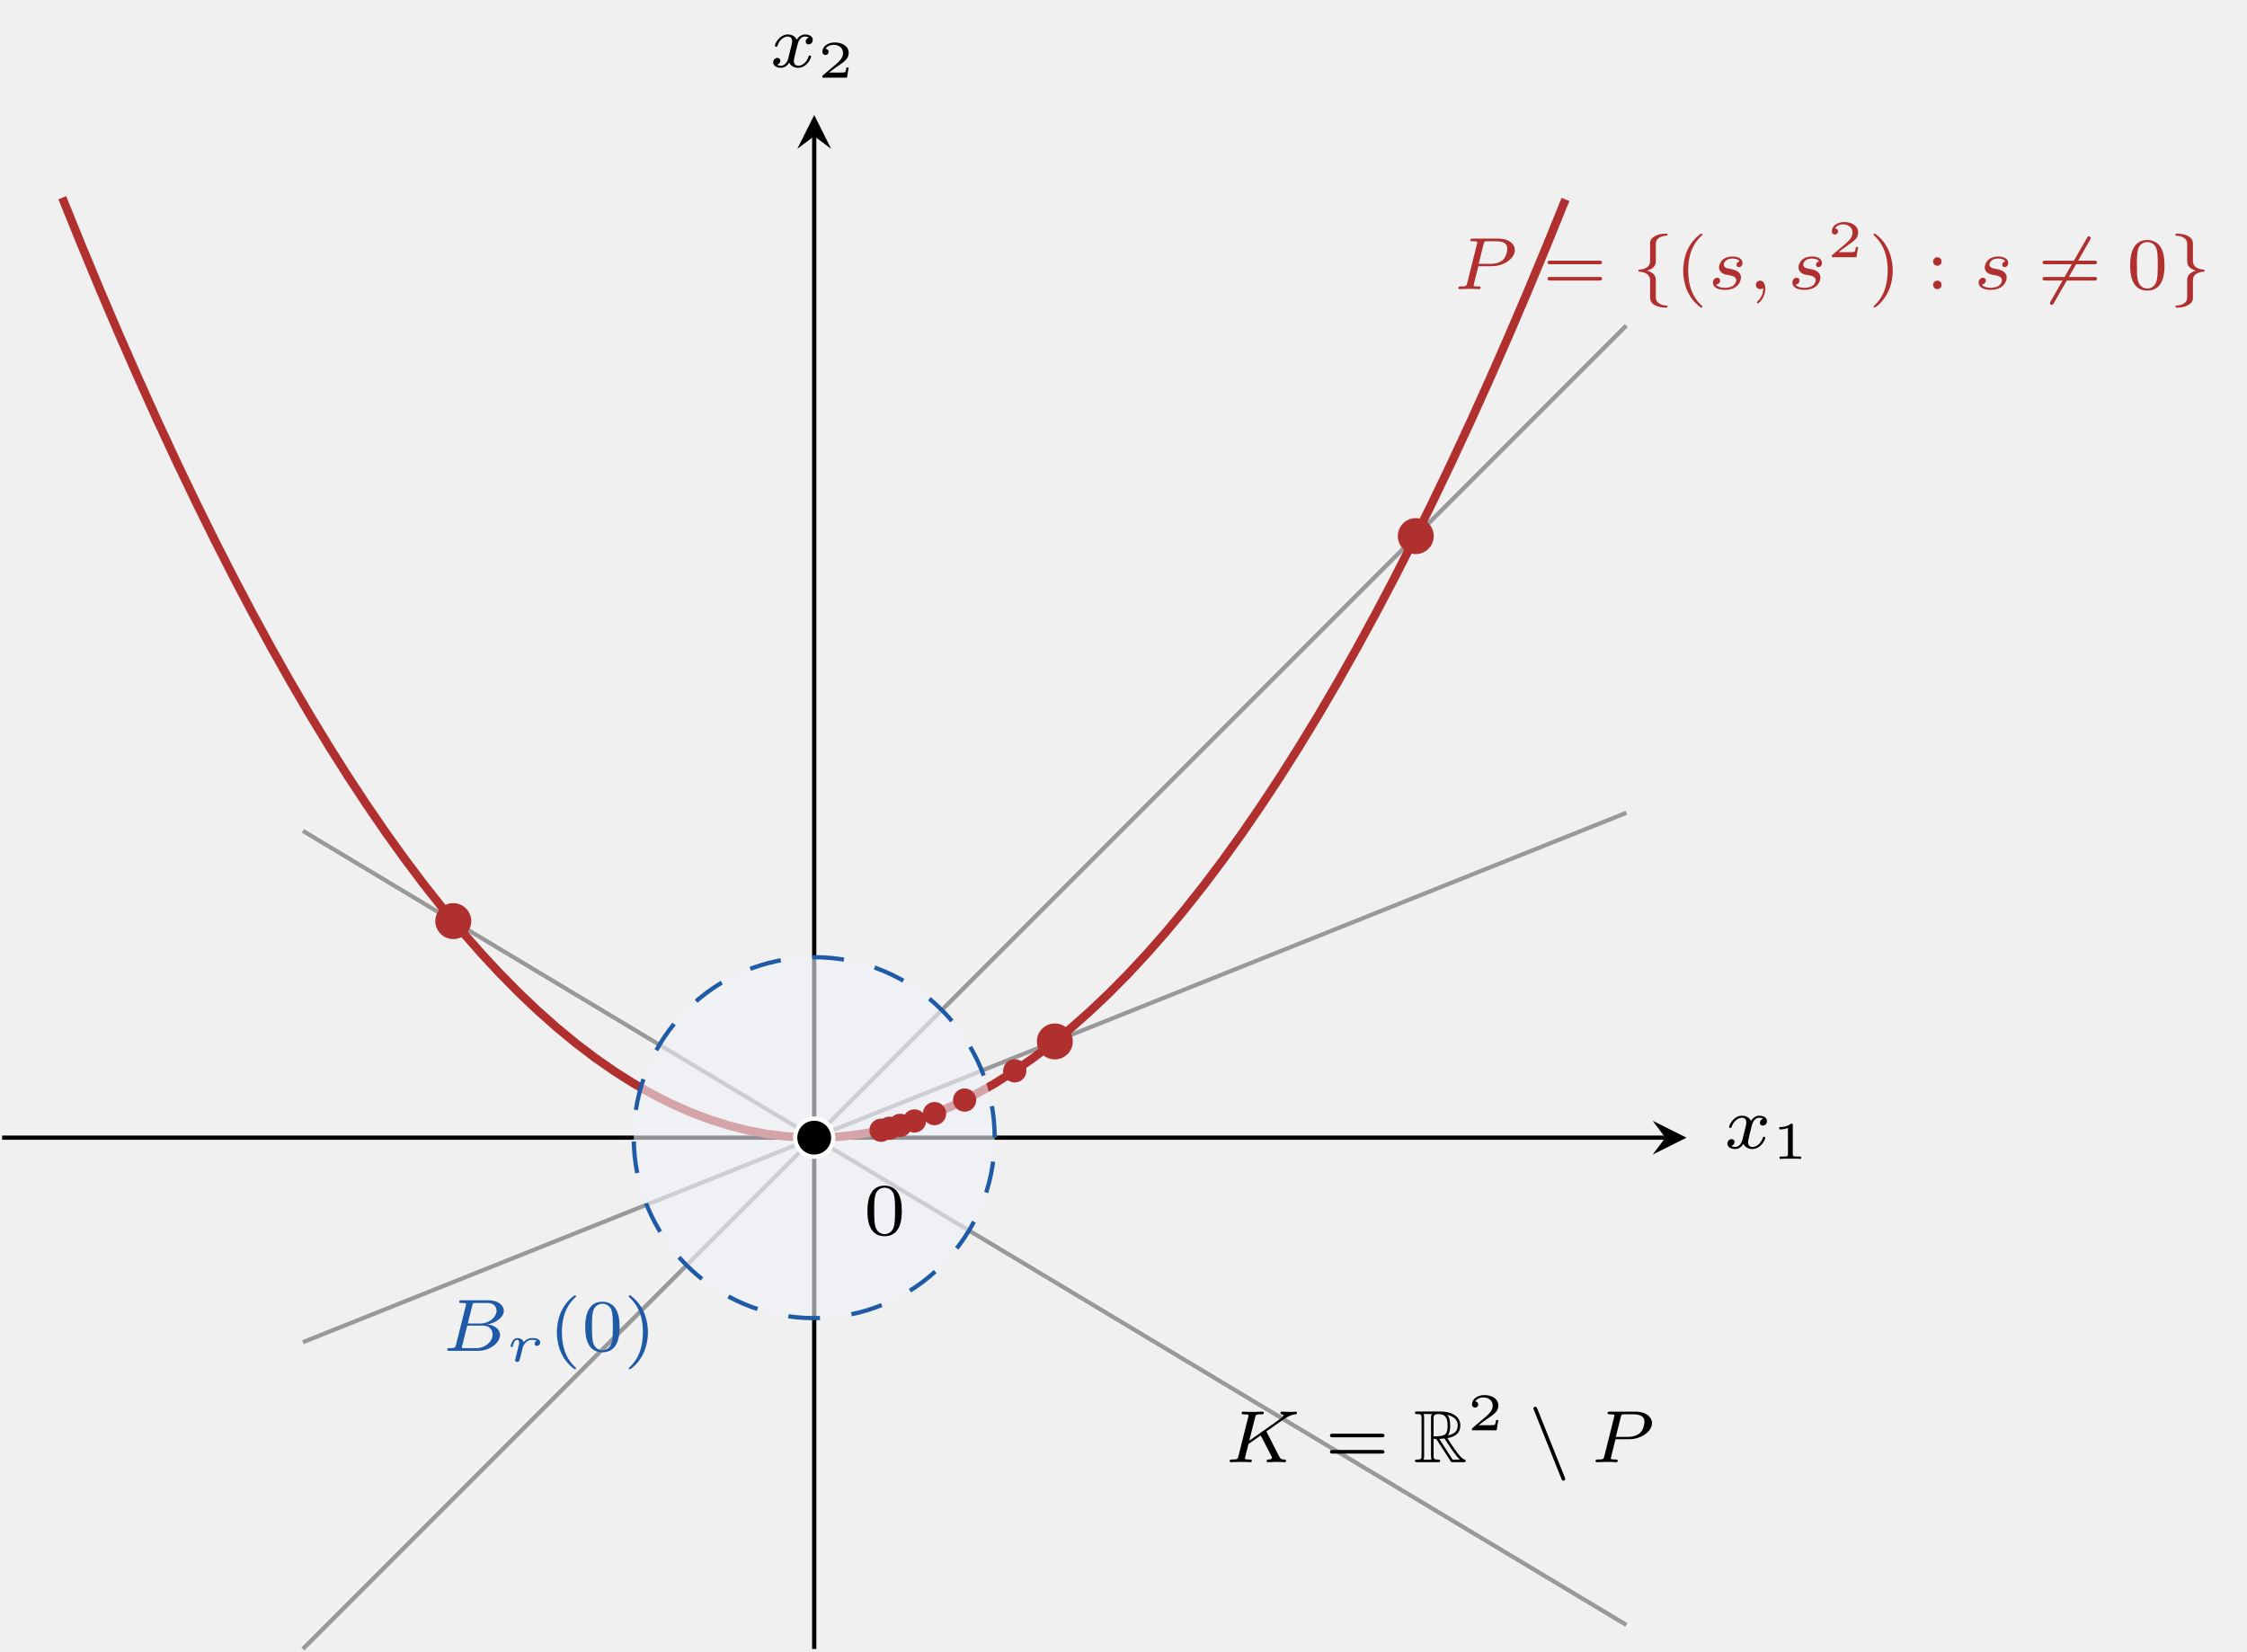
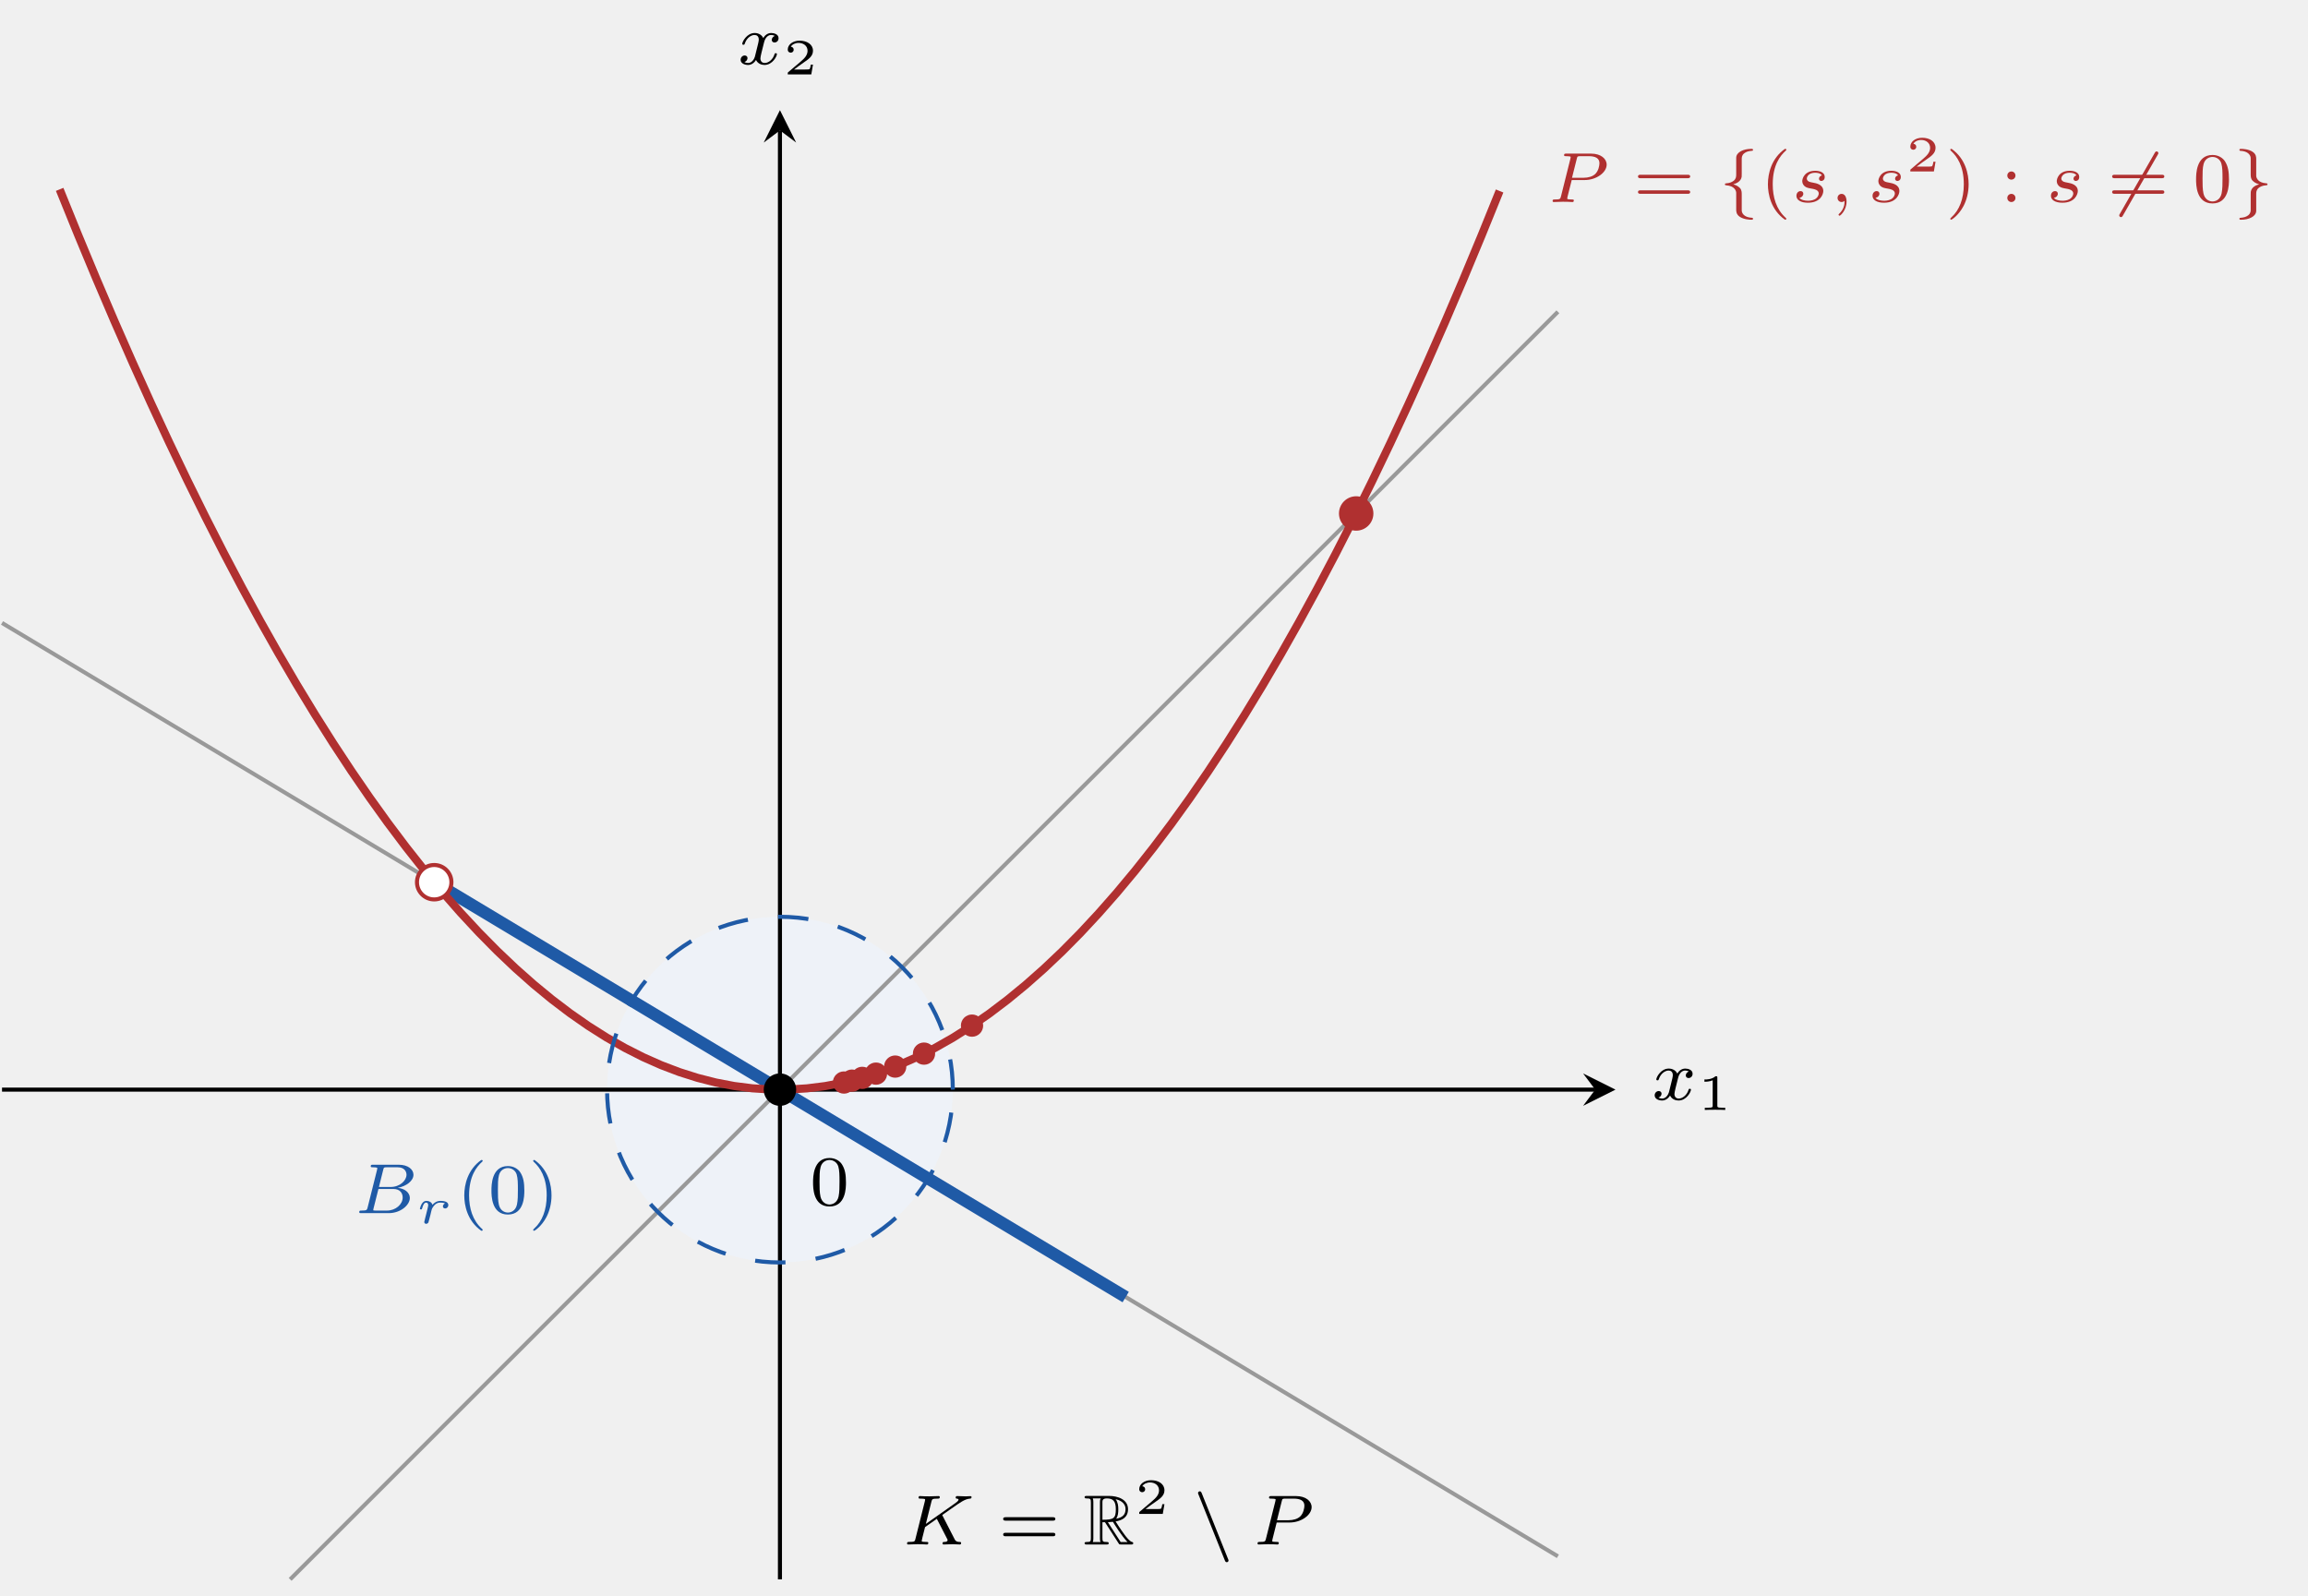
- <svg xmlns="http://www.w3.org/2000/svg" version="1.1" width="211.764pt" height="155.605pt" viewBox="-69.011 -69.011 211.764 155.605">
+ <svg xmlns="http://www.w3.org/2000/svg" version="1.1" width="227.071pt" height="157.037pt" viewBox="-69.011 -69.011 227.071 157.037">
  <defs />
  <g id="page1">
    <g stroke-miterlimit="10" transform="translate(7.723782,38.2057)scale(0.996264,-0.996264)">
      <g fill="#000" stroke="#000">
        <g stroke-width="0.4">
+           <g fill="#eef2f8" stroke="#eef2f8">
+             <path d="M17.072 0C17.072 9.429 9.429 17.072 0 17.072S-17.072 9.429-17.072 0S-9.429-17.072 0-17.072S17.072-9.429 17.072 0ZM0 0" stroke="none" />
+           </g>
          <g stroke-width="0.4">
            <path d="M-76.823 0H80.513" fill="none" />
            <g transform="translate(80.51279,0.0)">
              <path d="M2 0L-1.2 1.6L0 0L-1.2-1.6" stroke="none" />
            </g>
            <g transform="translate(86.04573,-1.00694)">
              <g stroke="none" transform="scale(-1.00375,1.00375)translate(7.723782,38.2057)scale(-1,-1)">
                <g fill="#000">
                  <g stroke="none">
                    <path d="M9.46 37.466C9.391 37.704 9.16 38.08 8.805 38.08C8.784 38.08 8.575 38.08 8.428 37.983C8.714 37.892 8.735 37.641 8.735 37.599C8.735 37.446 8.616 37.341 8.456 37.341C8.261 37.341 8.059 37.508 8.059 37.766C8.059 38.115 8.449 38.275 8.791 38.275C9.112 38.275 9.398 38.073 9.572 37.78C9.739 38.15 10.123 38.275 10.402 38.275C11.204 38.275 11.629 37.404 11.629 37.208C11.629 37.118 11.538 37.118 11.518 37.118C11.42 37.118 11.413 37.153 11.385 37.236C11.239 37.718 10.82 38.08 10.43 38.08C10.151 38.08 10.004 37.892 10.004 37.627C10.004 37.446 10.172 36.811 10.367 36.037C10.506 35.5 10.82 35.325 11.05 35.325C11.064 35.325 11.28 35.325 11.427 35.423C11.204 35.486 11.12 35.681 11.12 35.807C11.12 35.96 11.239 36.065 11.399 36.065S11.79 35.932 11.79 35.639C11.79 35.249 11.343 35.13 11.064 35.13C10.716 35.13 10.437 35.36 10.283 35.625C10.158 35.339 9.837 35.13 9.446 35.13C8.665 35.13 8.219 35.988 8.219 36.197C8.219 36.288 8.317 36.288 8.337 36.288C8.428 36.288 8.435 36.26 8.47 36.169C8.644 35.625 9.084 35.325 9.425 35.325C9.656 35.325 9.844 35.451 9.844 35.786C9.844 35.925 9.76 36.274 9.697 36.511L9.46 37.466Z" />
                    <path d="M14.224 36.034C14.224 35.884 14.209 35.884 14.045 35.884C13.691 36.203 13.138 36.203 13.039 36.203H12.954V36.422H13.039C13.153 36.422 13.477 36.407 13.766 36.283V38.774C13.766 38.928 13.766 38.983 13.238 38.983H12.989V39.202C13.263 39.182 13.706 39.182 13.995 39.182S14.727 39.182 15.001 39.202V38.983H14.752C14.224 38.983 14.224 38.928 14.224 38.774V36.034Z" />
                  </g>
                </g>
              </g>
            </g>
          </g>
          <g stroke-width="0.4">
            <path d="M0-48.37V94.739" fill="none" />
            <g transform="matrix(0.0,1.0,-1.0,0.0,0.0,94.73917)">
              <path d="M2 0L-1.2 1.6L0 0L-1.2-1.6" stroke="none" />
            </g>
            <g transform="translate(-4.21878,101.2721)">
              <g stroke="none" transform="scale(-1.00375,1.00375)translate(7.723782,38.2057)scale(-1,-1)">
                <g fill="#000">
                  <g stroke="none">
                    <path d="M9.46 37.466C9.391 37.704 9.16 38.08 8.805 38.08C8.784 38.08 8.575 38.08 8.428 37.983C8.714 37.892 8.735 37.641 8.735 37.599C8.735 37.446 8.616 37.341 8.456 37.341C8.261 37.341 8.059 37.508 8.059 37.766C8.059 38.115 8.449 38.275 8.791 38.275C9.112 38.275 9.398 38.073 9.572 37.78C9.739 38.15 10.123 38.275 10.402 38.275C11.204 38.275 11.629 37.404 11.629 37.208C11.629 37.118 11.538 37.118 11.518 37.118C11.42 37.118 11.413 37.153 11.385 37.236C11.239 37.718 10.82 38.08 10.43 38.08C10.151 38.08 10.004 37.892 10.004 37.627C10.004 37.446 10.172 36.811 10.367 36.037C10.506 35.5 10.82 35.325 11.05 35.325C11.064 35.325 11.28 35.325 11.427 35.423C11.204 35.486 11.12 35.681 11.12 35.807C11.12 35.96 11.239 36.065 11.399 36.065S11.79 35.932 11.79 35.639C11.79 35.249 11.343 35.13 11.064 35.13C10.716 35.13 10.437 35.36 10.283 35.625C10.158 35.339 9.837 35.13 9.446 35.13C8.665 35.13 8.219 35.988 8.219 36.197C8.219 36.288 8.317 36.288 8.337 36.288C8.428 36.288 8.435 36.26 8.47 36.169C8.644 35.625 9.084 35.325 9.425 35.325C9.656 35.325 9.844 35.451 9.844 35.786C9.844 35.925 9.76 36.274 9.697 36.511L9.46 37.466Z" />
                    <path d="M15.176 38.241H14.966C14.951 38.335 14.902 38.644 14.822 38.694C14.782 38.724 14.364 38.724 14.289 38.724H13.313C13.641 38.48 14.01 38.201 14.309 38.001C14.757 37.693 15.176 37.404 15.176 36.876C15.176 36.238 14.573 35.884 13.861 35.884C13.188 35.884 12.695 36.273 12.695 36.761C12.695 37.02 12.914 37.065 12.984 37.065C13.118 37.065 13.278 36.975 13.278 36.771C13.278 36.592 13.148 36.492 12.994 36.477C13.133 36.253 13.422 36.104 13.756 36.104C14.239 36.104 14.643 36.392 14.643 36.881C14.643 37.299 14.354 37.618 13.97 37.942L12.755 38.973C12.705 39.018 12.7 39.018 12.695 39.053V39.202H15.011L15.176 38.241Z" />
                  </g>
                </g>
              </g>
            </g>
          </g>
          <g fill="#999" stroke="#999">
            <g stroke-width="0.4">
-               <path d="M-48.37-19.348L76.823 30.729" fill="none" />
-             </g>
-           </g>
-           <g fill="#999" stroke="#999">
-             <g stroke-width="0.4">
              <path d="M-48.37-48.37L76.823 76.823" fill="none" />
            </g>
          </g>
          <g fill="#999" stroke="#999">
            <g stroke-width="0.4">
-               <path d="M-48.37 29.021L76.823-46.093" fill="none" />
+               <path d="M-76.823 46.093L76.823-46.093" fill="none" />
+             </g>
+           </g>
+           <g fill="#1f5aa6" stroke="#1f5aa6">
+             <g stroke-width="1.2">
+               <path d="M-34.144 20.486L34.144-20.486" fill="none" />
            </g>
          </g>
          <g fill="#b03030" stroke="#b03030">
            <g stroke-width="0.8">
              <path d="M-71.132 88.915L-69.332 84.472L-67.532 80.142L-65.732 75.927L-63.932 71.826L-62.132 67.838L-60.332 63.964L-58.532 60.204L-56.732 56.558L-54.932 53.026L-53.132 49.608L-51.332 46.303L-49.532 43.113L-47.732 40.037L-45.932 37.074L-44.132 34.225L-42.332 31.49L-40.532 28.869L-38.732 26.362L-36.932 23.969L-35.132 21.689L-33.332 19.523L-31.532 17.471L-29.732 15.534L-27.932 13.71L-26.132 12L-24.332 10.403L-22.532 8.921L-20.732 7.553L-18.932 6.298L-17.132 5.157L-15.332 4.131L-13.532 3.217L-11.732 2.418L-9.932 1.733L-8.132 1.162L-6.332 .704L-4.532 .36L-2.732 .131L-.932 .015L.868 .013L2.668 .125L4.468 .351L6.268 .69L8.068 1.144L9.868 1.711L11.668 2.392L13.468 3.188L15.268 4.096L17.068 5.119L18.868 6.256L20.668 7.506L22.468 8.871L24.268 10.349L26.068 11.942L27.868 13.647L29.668 15.467L31.468 17.402L33.268 19.449L35.068 21.61L36.868 23.886L38.668 26.276L40.468 28.778L42.268 31.395L44.068 34.127L45.868 36.972L47.668 39.93L49.468 43.003L51.268 46.19L53.068 49.489L54.868 52.903L56.668 56.432L58.468 60.074L60.268 63.829L62.068 67.699L63.868 71.683L65.668 75.781L67.468 79.992L69.268 84.317L71.068 88.756" fill="none" />
            </g>
          </g>
          <g fill="#1f5aa6" stroke="#1f5aa6">
            <g stroke-dasharray="3.0,3.0" stroke-dashoffset="0.0">
              <g stroke-width="0.4">
-                 <g fill="#eef2f8">
-                   <g fill-opacity="0.6">
-                     <path d="M17.072 0C17.072 9.429 9.429 17.072 0 17.072S-17.072 9.429-17.072 0S-9.429-17.072 0-17.072S17.072-9.429 17.072 0ZM0 0" />
-                   </g>
-                 </g>
+                 <path d="M17.072 0C17.072 9.429 9.429 17.072 0 17.072S-17.072 9.429-17.072 0S-9.429-17.072 0-17.072S17.072-9.429 17.072 0ZM0 0" fill="none" />
              </g>
            </g>
          </g>
          <g fill="#1f5aa6" stroke="#1f5aa6">
            <g fill="#1f5aa6" stroke="#1f5aa6">
</g>
-             <g transform="translate(-35.2224,-20.1639)">
+             <g transform="translate(-42.05162,-12.19716)">
              <g stroke="none" transform="scale(-1.00375,1.00375)translate(7.723782,38.2057)scale(-1,-1)">
                <g fill="#1f5aa6">
                  <g stroke="none">
                    <g fill="#1f5aa6">
                      <path d="M9.049 37.662C8.986 37.899 8.972 37.955 8.435 37.955C8.317 37.955 8.226 37.955 8.226 38.101C8.226 38.206 8.31 38.206 8.435 38.206H11.134C12.306 38.206 13.205 37.404 13.205 36.713C13.205 36.218 12.752 35.793 12.013 35.716C12.857 35.563 13.561 35.033 13.561 34.433C13.561 33.903 13.024 33.443 12.117 33.443H9.579C9.446 33.443 9.356 33.443 9.356 33.596C9.356 33.694 9.439 33.694 9.579 33.694C9.586 33.694 9.718 33.694 9.844 33.708C9.99 33.722 10.004 33.735 10.004 33.805C10.004 33.819 10.004 33.854 9.976 33.959L9.049 37.662ZM10.165 35.632L10.59 33.931C10.646 33.715 10.653 33.694 10.946 33.694H12.006C12.717 33.694 12.877 34.161 12.877 34.426C12.877 34.991 12.243 35.632 11.308 35.632H10.165ZM9.83 37.955C9.614 37.955 9.607 37.948 9.607 37.885C9.607 37.878 9.607 37.843 9.635 37.738L10.116 35.828H11.594C12.25 35.828 12.501 36.26 12.501 36.664C12.501 37.355 11.797 37.955 10.953 37.955H9.83Z" />
                      <path d="M15.228 38.385C15.243 38.31 15.293 38.121 15.308 38.046C15.328 37.972 15.347 37.892 15.367 37.827C15.387 37.742 15.547 37.483 15.711 37.344C15.885 37.204 16.04 37.17 16.214 37.17C16.274 37.17 16.513 37.17 16.672 37.254C16.458 37.329 16.458 37.538 16.458 37.543C16.458 37.628 16.518 37.747 16.682 37.747C16.822 37.747 16.991 37.628 16.991 37.409C16.991 37.04 16.468 37 16.224 37C16.105 37 15.766 37 15.427 37.389C15.367 37.125 15.078 37 14.834 37C14.665 37 14.521 37.08 14.391 37.274C14.261 37.483 14.197 37.742 14.197 37.767C14.197 37.842 14.271 37.842 14.301 37.842C14.386 37.842 14.391 37.827 14.426 37.703C14.506 37.399 14.625 37.17 14.809 37.17C14.979 37.17 15.014 37.329 15.014 37.434C15.014 37.503 14.964 37.693 14.934 37.822C14.899 37.957 14.849 38.161 14.824 38.27L14.71 38.714C14.68 38.838 14.625 39.058 14.625 39.082C14.625 39.192 14.715 39.257 14.809 39.257C14.889 39.257 14.979 39.212 15.029 39.127C15.049 39.087 15.088 38.928 15.113 38.828L15.228 38.385Z" />
                      <path d="M20.234 32.975C18.909 33.91 18.561 35.388 18.561 36.455C18.561 37.439 18.853 38.966 20.234 39.942C20.29 39.942 20.374 39.942 20.374 39.858C20.374 39.817 20.353 39.803 20.304 39.754C19.376 38.917 19.035 37.731 19.035 36.462C19.035 34.579 19.753 33.659 20.325 33.143C20.353 33.115 20.374 33.094 20.374 33.059C20.374 32.975 20.29 32.975 20.234 32.975Z" />
                      <path d="M24.47 35.981C24.47 35.214 24.38 34.663 24.059 34.175C23.843 33.854 23.41 33.575 22.852 33.575C21.235 33.575 21.235 35.479 21.235 35.981S21.235 38.345 22.852 38.345S24.47 36.483 24.47 35.981ZM22.852 38.15C22.532 38.15 22.106 37.962 21.967 37.39C21.869 36.978 21.869 36.406 21.869 35.89C21.869 35.381 21.869 34.851 21.974 34.468C22.12 33.917 22.567 33.77 22.852 33.77C23.229 33.77 23.592 34 23.717 34.405C23.829 34.782 23.836 35.284 23.836 35.89C23.836 36.406 23.836 36.923 23.745 37.362C23.606 37.996 23.131 38.15 22.852 38.15Z" />
                      <path d="M25.471 32.975C25.422 32.975 25.338 32.975 25.338 33.059C25.338 33.094 25.359 33.115 25.401 33.164C26.001 33.715 26.67 34.656 26.67 36.455C26.67 37.913 26.217 39.015 25.464 39.698C25.345 39.817 25.338 39.824 25.338 39.858S25.359 39.942 25.429 39.942C25.513 39.942 26.175 39.482 26.635 38.61C26.942 38.031 27.144 37.278 27.144 36.462C27.144 35.479 26.852 33.952 25.471 32.975Z" />
                    </g>
                  </g>
                </g>
              </g>
            </g>
          </g>
          <g fill="#b03030" stroke="#b03030">
-             <path d="M24.462 9.104C24.462 10.043 23.701 10.804 22.762 10.804S21.062 10.043 21.062 9.104C21.062 8.165 21.823 7.404 22.762 7.404S24.462 8.165 24.462 9.104ZM22.762 9.104" stroke="none" />
-           </g>
-           <g fill="#b03030" stroke="#b03030">
            <path d="M58.605 56.905C58.605 57.844 57.844 58.605 56.905 58.605S55.205 57.844 55.205 56.905S55.967 55.205 56.905 55.205S58.605 55.967 58.605 56.905ZM56.905 56.905" stroke="none" />
          </g>
          <g fill="#b03030" stroke="#b03030">
-             <path d="M-32.444 20.486C-32.444 21.425-33.205 22.186-34.144 22.186C-35.083 22.186-35.844 21.425-35.844 20.486C-35.844 19.547-35.083 18.786-34.144 18.786C-33.205 18.786-32.444 19.547-32.444 20.486ZM-34.144 20.486" stroke="none" />
+             <g fill="#fff">
+               <path d="M-32.444 20.486C-32.444 21.425-33.205 22.186-34.144 22.186C-35.083 22.186-35.844 21.425-35.844 20.486C-35.844 19.547-35.083 18.786-34.144 18.786C-33.205 18.786-32.444 19.547-32.444 20.486ZM-34.144 20.486" />
+             </g>
          </g>
          <g fill="#b03030" stroke="#b03030">
            <path d="M20.068 6.322C20.068 6.93 19.576 7.422 18.968 7.422S17.868 6.93 17.868 6.322C17.868 5.715 18.361 5.222 18.968 5.222S20.068 5.715 20.068 6.322ZM18.968 6.322" stroke="none" />
          </g>
          <g fill="#b03030" stroke="#b03030">
            <path d="M15.326 3.557C15.326 4.164 14.834 4.657 14.226 4.657S13.126 4.164 13.126 3.557C13.126 2.949 13.619 2.457 14.226 2.457S15.326 2.949 15.326 3.557ZM14.226 3.557" stroke="none" />
          </g>
          <g fill="#b03030" stroke="#b03030">
            <path d="M12.481 2.276C12.481 2.883 11.988 3.376 11.381 3.376C10.773 3.376 10.281 2.883 10.281 2.276C10.281 1.668 10.773 1.176 11.381 1.176C11.988 1.176 12.481 1.668 12.481 2.276ZM11.381 2.276" stroke="none" />
          </g>
          <g fill="#b03030" stroke="#b03030">
            <path d="M10.584 1.58C10.584 2.188 10.091 2.68 9.484 2.68C8.876 2.68 8.384 2.188 8.384 1.58S8.876 .48 9.484 .48C10.091 .48 10.584 .973 10.584 1.58ZM9.484 1.58" stroke="none" />
          </g>
          <g fill="#b03030" stroke="#b03030">
            <path d="M9.229 1.161C9.229 1.768 8.737 2.261 8.129 2.261S7.029 1.768 7.029 1.161C7.029 .553 7.522 .061 8.129 .061S9.229 .553 9.229 1.161ZM8.129 1.161" stroke="none" />
          </g>
          <g fill="#b03030" stroke="#b03030">
            <path d="M8.213 .889C8.213 1.497 7.721 1.989 7.113 1.989S6.013 1.497 6.013 .889S6.506-.211 7.113-.211S8.213 .282 8.213 .889ZM7.113 .889" stroke="none" />
          </g>
          <g fill="#b03030" stroke="#b03030">
            <path d="M7.422 .702C7.422 1.31 6.93 1.802 6.322 1.802C5.715 1.802 5.222 1.31 5.222 .702C5.222 .095 5.715-.398 6.322-.398C6.93-.398 7.422 .095 7.422 .702ZM6.322 .702" stroke="none" />
          </g>
-           <g fill="#fff" stroke="#fff">
-             <path d="M2 0C2 1.105 1.105 2 0 2S-2 1.105-2 0S-1.105-2 0-2S2-1.105 2 0ZM0 0" stroke="none" />
-           </g>
          <g fill="#000" stroke="#000">
            <path d="M1.6 0C1.6 .884 .884 1.6 0 1.6S-1.6 .884-1.6 0S-.884-1.6 0-1.6S1.6-.884 1.6 0ZM0 0" stroke="none" />
          </g>
-           <g transform="translate(4.67131,-9.18242)">
+           <g transform="translate(2.90709,-11.402)">
            <g stroke="none" transform="scale(-1.00375,1.00375)translate(7.723782,38.2057)scale(-1,-1)">
              <g fill="#000">
                <g stroke="none">
                  <path d="M11.322 35.981C11.322 35.214 11.232 34.663 10.911 34.175C10.695 33.854 10.262 33.575 9.704 33.575C8.086 33.575 8.086 35.479 8.086 35.981S8.086 38.345 9.704 38.345S11.322 36.483 11.322 35.981ZM9.704 38.15C9.384 38.15 8.958 37.962 8.819 37.39C8.721 36.978 8.721 36.406 8.721 35.89C8.721 35.381 8.721 34.851 8.826 34.468C8.972 33.917 9.418 33.77 9.704 33.77C10.081 33.77 10.444 34 10.569 34.405C10.681 34.782 10.688 35.284 10.688 35.89C10.688 36.406 10.688 36.923 10.597 37.362C10.458 37.996 9.983 38.15 9.704 38.15Z" />
                </g>
              </g>
            </g>
          </g>
          <g fill="#b03030" stroke="#b03030">
            <g fill="#b03030" stroke="#b03030">
</g>
-             <g transform="translate(60.43846,80.26776)">
+             <g transform="translate(75.80318,87.66577)">
              <g stroke="none" transform="scale(-1.00375,1.00375)translate(7.723782,38.2057)scale(-1,-1)">
                <g fill="#b03030">
                  <g stroke="none">
                    <g fill="#b03030">
                      <path d="M10.102 36.044H11.364C12.543 36.044 13.54 35.291 13.54 34.53C13.54 33.945 12.968 33.443 12.013 33.443H9.572C9.432 33.443 9.349 33.443 9.349 33.596C9.349 33.694 9.425 33.694 9.579 33.694C9.69 33.694 9.718 33.694 9.844 33.708C9.983 33.722 9.997 33.735 9.997 33.805C9.997 33.819 9.997 33.854 9.969 33.959L9.049 37.634C8.979 37.906 8.972 37.955 8.428 37.955C8.303 37.955 8.219 37.955 8.219 38.108C8.219 38.115 8.219 38.206 8.331 38.206C8.533 38.206 9.035 38.178 9.237 38.178C9.356 38.178 9.6 38.178 9.718 38.185C9.858 38.192 10.032 38.206 10.165 38.206C10.206 38.206 10.311 38.206 10.311 38.052C10.311 37.955 10.227 37.955 10.088 37.955C10.081 37.955 9.948 37.955 9.823 37.941C9.663 37.927 9.663 37.906 9.663 37.836C9.663 37.829 9.663 37.787 9.69 37.683L10.102 36.044ZM10.604 33.931C10.66 33.715 10.667 33.694 10.96 33.694H11.776C12.424 33.694 12.829 33.889 12.829 34.384C12.829 34.6 12.745 35.151 12.396 35.465C12.145 35.688 11.748 35.821 11.246 35.821H10.13L10.604 33.931Z" />
                      <path d="M21.492 35.862C21.597 35.862 21.757 35.862 21.757 35.688C21.757 35.521 21.59 35.521 21.499 35.521H16.882C16.792 35.521 16.624 35.521 16.624 35.688C16.624 35.862 16.785 35.862 16.889 35.862H21.492ZM21.499 37.397C21.59 37.397 21.757 37.397 21.757 37.229C21.757 37.055 21.597 37.055 21.492 37.055H16.889C16.785 37.055 16.624 37.055 16.624 37.229C16.624 37.397 16.792 37.397 16.882 37.397H21.499Z" />
                      <path d="M26.828 33.98C26.828 33.84 26.828 33.631 27.044 33.436C27.254 33.254 27.519 33.191 27.791 33.171C27.888 33.164 27.937 33.164 27.937 33.073C27.937 32.975 27.867 32.975 27.763 32.975C27.017 32.975 26.291 33.289 26.284 33.854V35.493C26.284 35.674 26.284 35.897 26.054 36.1C25.887 36.232 25.664 36.344 25.315 36.365C25.231 36.372 25.175 36.372 25.175 36.462S25.238 36.553 25.294 36.56C26.124 36.616 26.277 37.097 26.284 37.292V38.931C26.284 39.119 26.284 39.433 26.654 39.67C27.044 39.921 27.588 39.949 27.763 39.949C27.867 39.949 27.937 39.949 27.937 39.852C27.937 39.761 27.874 39.754 27.819 39.754C27.163 39.719 26.898 39.405 26.842 39.147C26.828 39.077 26.828 39.029 26.828 38.931V37.466C26.828 37.264 26.828 37.013 26.647 36.825C26.549 36.734 26.389 36.567 25.998 36.462C26.277 36.386 26.745 36.197 26.821 35.723C26.828 35.681 26.828 35.667 26.828 35.444V33.98Z" />
                      <path d="M31.078 32.975C29.753 33.91 29.404 35.388 29.404 36.455C29.404 37.439 29.697 38.966 31.078 39.942C31.133 39.942 31.217 39.942 31.217 39.858C31.217 39.817 31.196 39.803 31.147 39.754C30.22 38.917 29.878 37.731 29.878 36.462C29.878 34.579 30.596 33.659 31.168 33.143C31.196 33.115 31.217 33.094 31.217 33.059C31.217 32.975 31.133 32.975 31.078 32.975Z" />
                      <path d="M34.721 35.584C34.54 35.625 34.428 35.772 34.428 35.911C34.428 36.072 34.567 36.134 34.658 36.134C34.728 36.134 34.993 36.093 34.993 35.737C34.993 35.284 34.491 35.13 34.065 35.13C32.977 35.13 32.782 35.932 32.782 36.148C32.782 36.406 32.929 36.574 33.026 36.658C33.208 36.797 33.333 36.825 33.814 36.909C33.961 36.936 34.407 37.02 34.407 37.369C34.407 37.487 34.33 37.752 34.037 37.927C33.765 38.08 33.424 38.08 33.34 38.08C33.061 38.08 32.664 38.017 32.503 37.787C32.733 37.759 32.887 37.585 32.887 37.39C32.887 37.215 32.761 37.132 32.615 37.132C32.413 37.132 32.21 37.292 32.21 37.599C32.21 38.017 32.657 38.275 33.333 38.275C34.616 38.275 34.853 37.397 34.853 37.125C34.853 36.483 34.149 36.358 33.891 36.309C33.828 36.295 33.654 36.267 33.612 36.253C33.354 36.204 33.229 36.058 33.229 35.904C33.229 35.744 33.354 35.556 33.507 35.458C33.696 35.339 33.94 35.325 34.058 35.325C34.205 35.325 34.567 35.346 34.721 35.584Z" />
                      <path d="M36.947 38.094C36.947 38.478 36.877 38.924 36.403 39.37C36.375 39.398 36.354 39.419 36.354 39.454C36.354 39.503 36.41 39.552 36.452 39.552C36.549 39.552 37.142 38.994 37.142 38.164C37.142 37.731 36.975 37.404 36.654 37.404C36.424 37.404 36.256 37.585 36.256 37.801C36.256 38.024 36.417 38.206 36.661 38.206C36.828 38.206 36.94 38.094 36.947 38.094Z" />
                      <path d="M42.208 35.584C42.027 35.625 41.915 35.772 41.915 35.911C41.915 36.072 42.054 36.134 42.145 36.134C42.215 36.134 42.48 36.093 42.48 35.737C42.48 35.284 41.978 35.13 41.552 35.13C40.464 35.13 40.269 35.932 40.269 36.148C40.269 36.406 40.416 36.574 40.513 36.658C40.695 36.797 40.82 36.825 41.301 36.909C41.448 36.936 41.894 37.02 41.894 37.369C41.894 37.487 41.817 37.752 41.524 37.927C41.252 38.08 40.911 38.08 40.827 38.08C40.548 38.08 40.151 38.017 39.99 37.787C40.22 37.759 40.374 37.585 40.374 37.39C40.374 37.215 40.248 37.132 40.102 37.132C39.9 37.132 39.697 37.292 39.697 37.599C39.697 38.017 40.144 38.275 40.82 38.275C42.103 38.275 42.34 37.397 42.34 37.125C42.34 36.483 41.636 36.358 41.378 36.309C41.315 36.295 41.141 36.267 41.099 36.253C40.841 36.204 40.716 36.058 40.716 35.904C40.716 35.744 40.841 35.556 40.994 35.458C41.183 35.339 41.427 35.325 41.545 35.325C41.692 35.325 42.054 35.346 42.208 35.584Z" />
                      <path d="M45.896 34.238H45.687C45.672 34.332 45.622 34.641 45.543 34.691C45.503 34.721 45.084 34.721 45.01 34.721H44.033C44.362 34.477 44.731 34.198 45.03 33.999C45.478 33.69 45.896 33.401 45.896 32.873C45.896 32.235 45.294 31.882 44.581 31.882C43.909 31.882 43.416 32.27 43.416 32.758C43.416 33.017 43.635 33.062 43.705 33.062C43.839 33.062 43.999 32.973 43.999 32.768C43.999 32.589 43.869 32.489 43.715 32.474C43.854 32.25 44.143 32.101 44.477 32.101C44.96 32.101 45.363 32.39 45.363 32.878C45.363 33.296 45.074 33.615 44.691 33.939L43.475 34.97C43.426 35.015 43.421 35.015 43.416 35.05V35.199H45.732L45.896 34.238Z" />
                      <path d="M47.478 32.975C47.429 32.975 47.346 32.975 47.346 33.059C47.346 33.094 47.367 33.115 47.409 33.164C48.008 33.715 48.678 34.656 48.678 36.455C48.678 37.913 48.225 39.015 47.471 39.698C47.353 39.817 47.346 39.824 47.346 39.858S47.367 39.942 47.436 39.942C47.52 39.942 48.183 39.482 48.643 38.61C48.95 38.031 49.152 37.278 49.152 36.462C49.152 35.479 48.859 33.952 47.478 32.975Z" />
                      <path d="M53.759 35.604C53.759 35.36 53.564 35.2 53.361 35.2C53.117 35.2 52.957 35.395 52.957 35.597C52.957 35.842 53.152 36.002 53.355 36.002C53.599 36.002 53.759 35.807 53.759 35.604ZM53.759 37.808C53.759 37.564 53.564 37.404 53.361 37.404C53.117 37.404 52.957 37.599 52.957 37.801C52.957 38.045 53.152 38.206 53.355 38.206C53.599 38.206 53.759 38.01 53.759 37.808Z" />
                      <path d="M59.761 35.584C59.579 35.625 59.468 35.772 59.468 35.911C59.468 36.072 59.607 36.134 59.698 36.134C59.768 36.134 60.033 36.093 60.033 35.737C60.033 35.284 59.53 35.13 59.105 35.13C58.017 35.13 57.822 35.932 57.822 36.148C57.822 36.406 57.968 36.574 58.066 36.658C58.247 36.797 58.373 36.825 58.854 36.909C59 36.936 59.447 37.02 59.447 37.369C59.447 37.487 59.37 37.752 59.077 37.927C58.805 38.08 58.463 38.08 58.38 38.08C58.101 38.08 57.703 38.017 57.543 37.787C57.773 37.759 57.927 37.585 57.927 37.39C57.927 37.215 57.801 37.132 57.655 37.132C57.452 37.132 57.25 37.292 57.25 37.599C57.25 38.017 57.696 38.275 58.373 38.275C59.656 38.275 59.893 37.397 59.893 37.125C59.893 36.483 59.189 36.358 58.931 36.309C58.868 36.295 58.694 36.267 58.652 36.253C58.394 36.204 58.268 36.058 58.268 35.904C58.268 35.744 58.394 35.556 58.547 35.458C58.735 35.339 58.98 35.325 59.098 35.325C59.245 35.325 59.607 35.346 59.761 35.584Z" />
                      <path d="M67.762 33.54C67.811 33.457 67.818 33.436 67.818 33.401C67.818 33.31 67.748 33.226 67.644 33.226C67.553 33.226 67.504 33.289 67.469 33.359L64.024 39.377C63.975 39.461 63.968 39.482 63.968 39.517C63.968 39.607 64.038 39.691 64.143 39.691C64.233 39.691 64.282 39.628 64.317 39.559L67.762 33.54Z" />
                      <path d="M68.139 35.862C68.243 35.862 68.404 35.862 68.404 35.688C68.404 35.521 68.236 35.521 68.146 35.521H63.529C63.438 35.521 63.271 35.521 63.271 35.688C63.271 35.862 63.431 35.862 63.536 35.862H68.139ZM68.146 37.397C68.236 37.397 68.404 37.397 68.404 37.229C68.404 37.055 68.243 37.055 68.139 37.055H63.536C63.431 37.055 63.271 37.055 63.271 37.229C63.271 37.397 63.438 37.397 63.529 37.397H68.146Z" />
                      <path d="M74.765 35.981C74.765 35.214 74.674 34.663 74.354 34.175C74.137 33.854 73.705 33.575 73.147 33.575C71.529 33.575 71.529 35.479 71.529 35.981S71.529 38.345 73.147 38.345S74.765 36.483 74.765 35.981ZM73.147 38.15C72.826 38.15 72.401 37.962 72.261 37.39C72.164 36.978 72.164 36.406 72.164 35.89C72.164 35.381 72.164 34.851 72.268 34.468C72.415 33.917 72.861 33.77 73.147 33.77C73.524 33.77 73.886 34 74.012 34.405C74.123 34.782 74.13 35.284 74.13 35.89C74.13 36.406 74.13 36.923 74.04 37.362C73.9 37.996 73.426 38.15 73.147 38.15Z" />
                      <path d="M77.446 37.432C77.446 37.25 77.446 37.027 77.676 36.825C77.844 36.692 78.067 36.581 78.416 36.56C78.499 36.553 78.555 36.553 78.555 36.462S78.492 36.372 78.436 36.365C77.607 36.309 77.453 35.828 77.446 35.632V33.993C77.446 33.805 77.446 33.491 77.077 33.254C76.686 33.003 76.142 32.975 75.968 32.975C75.87 32.975 75.793 32.975 75.793 33.073C75.793 33.164 75.856 33.171 75.912 33.171C76.567 33.205 76.832 33.519 76.888 33.777C76.902 33.847 76.902 33.896 76.902 33.993V35.458C76.902 35.66 76.902 35.911 77.084 36.1C77.181 36.19 77.342 36.358 77.732 36.462C77.453 36.539 76.986 36.727 76.909 37.201C76.902 37.243 76.902 37.257 76.902 37.48V38.945C76.902 39.084 76.902 39.294 76.686 39.489C76.477 39.67 76.212 39.733 75.94 39.754C75.842 39.761 75.793 39.761 75.793 39.852C75.793 39.949 75.87 39.949 75.968 39.949C76.714 39.949 77.439 39.635 77.446 39.07V37.432Z" />
                    </g>
                  </g>
                </g>
              </g>
            </g>
          </g>
-           <g transform="translate(38.81407,-30.69772)">
+           <g transform="translate(12.06844,-44.9241)">
            <g stroke="none" transform="scale(-1.00375,1.00375)translate(7.723782,38.2057)scale(-1,-1)">
              <g fill="#000">
                <g stroke="none">
                  <path d="M11.713 35.402C11.685 35.346 11.671 35.325 11.671 35.319C11.671 35.305 11.678 35.298 11.838 35.186L12.543 34.691C13.463 34.042 13.896 33.735 14.391 33.694C14.467 33.687 14.551 33.68 14.551 33.54C14.551 33.484 14.502 33.45 14.461 33.45C14.314 33.45 14.133 33.47 13.979 33.47C13.791 33.47 13.324 33.443 13.135 33.443C13.094 33.443 12.989 33.443 12.989 33.596C12.989 33.603 12.989 33.687 13.094 33.694C13.177 33.701 13.268 33.715 13.268 33.791C13.268 33.917 13.052 34.07 12.961 34.133L10.053 36.183L10.604 33.987C10.667 33.749 10.674 33.694 11.218 33.694C11.329 33.694 11.427 33.694 11.427 33.547C11.427 33.484 11.385 33.443 11.315 33.443C11.113 33.443 10.604 33.47 10.402 33.47C10.283 33.47 10.039 33.47 9.921 33.463C9.781 33.457 9.614 33.443 9.481 33.443C9.439 33.443 9.335 33.443 9.335 33.596C9.335 33.694 9.411 33.694 9.565 33.694C9.676 33.694 9.704 33.694 9.83 33.708C9.969 33.722 9.983 33.735 9.983 33.805C9.983 33.819 9.983 33.854 9.955 33.959L9.028 37.662C8.972 37.899 8.958 37.955 8.414 37.955C8.289 37.955 8.205 37.955 8.205 38.108C8.205 38.115 8.205 38.206 8.317 38.206C8.519 38.206 9.021 38.178 9.223 38.178C9.342 38.178 9.586 38.178 9.704 38.185C9.844 38.192 10.018 38.206 10.151 38.206C10.193 38.206 10.297 38.206 10.297 38.052C10.297 37.955 10.213 37.955 10.074 37.955C10.067 37.955 9.934 37.955 9.809 37.941C9.649 37.927 9.649 37.906 9.649 37.836C9.649 37.78 9.718 37.522 9.976 36.497L11.134 35.681L12.145 37.641C12.194 37.731 12.194 37.738 12.194 37.773C12.194 37.934 11.999 37.955 11.873 37.955C11.79 37.955 11.692 37.955 11.692 38.108C11.692 38.115 11.699 38.206 11.81 38.206C12.006 38.206 12.508 38.178 12.703 38.178C12.912 38.178 13.191 38.206 13.387 38.206C13.477 38.206 13.526 38.157 13.526 38.059C13.526 37.955 13.435 37.955 13.366 37.955C13.24 37.955 13.024 37.948 12.905 37.725L11.713 35.402Z" />
                  <path d="M22.53 35.862C22.635 35.862 22.795 35.862 22.795 35.688C22.795 35.521 22.628 35.521 22.537 35.521H17.921C17.83 35.521 17.663 35.521 17.663 35.688C17.663 35.862 17.823 35.862 17.928 35.862H22.53ZM22.537 37.397C22.628 37.397 22.795 37.397 22.795 37.229C22.795 37.055 22.635 37.055 22.53 37.055H17.928C17.823 37.055 17.663 37.055 17.663 37.229C17.663 37.397 17.83 37.397 17.921 37.397H22.537Z" />
                  <path d="M27.427 36.016H27.678L28.724 37.634C28.794 37.745 28.961 38.017 29.038 38.122C29.087 38.206 29.108 38.206 29.268 38.206H30.231C30.356 38.206 30.461 38.206 30.461 38.08C30.461 38.024 30.419 37.976 30.356 37.962C30.098 37.906 29.756 37.446 29.589 37.222C29.54 37.153 29.191 36.692 28.724 35.939C29.345 35.828 29.945 35.563 29.945 34.733C29.945 33.763 28.919 33.429 28.097 33.429H25.907C25.781 33.429 25.67 33.429 25.67 33.554C25.67 33.673 25.802 33.673 25.858 33.673C26.255 33.673 26.29 33.722 26.29 34.07V37.564C26.29 37.913 26.255 37.962 25.858 37.962C25.802 37.962 25.67 37.962 25.67 38.08C25.67 38.206 25.781 38.206 25.907 38.206H27.818C27.943 38.206 28.048 38.206 28.048 38.08C28.048 37.962 27.929 37.962 27.852 37.962C27.455 37.962 27.427 37.906 27.427 37.564V36.016ZM28.773 35.674C28.968 35.416 28.989 35.047 28.989 34.74C28.989 34.405 28.947 34.035 28.724 33.749C29.01 33.812 29.701 34.028 29.701 34.733C29.701 35.186 29.491 35.542 28.773 35.674ZM27.427 34.049C27.427 33.903 27.427 33.673 27.859 33.673C28.452 33.673 28.745 33.917 28.745 34.74C28.745 35.639 28.529 35.772 27.427 35.772V34.049ZM26.479 37.962C26.534 37.836 26.534 37.641 26.534 37.578V34.056C26.534 33.987 26.534 33.798 26.479 33.673H27.274C27.183 33.784 27.183 33.924 27.183 34.028V37.578C27.183 37.648 27.183 37.836 27.239 37.962H26.479ZM27.964 36.016C28.013 36.009 28.041 36.002 28.097 36.002C28.201 36.002 28.355 35.988 28.459 35.974C28.564 36.141 29.317 37.383 29.896 37.962H29.219L27.964 36.016Z" />
                  <path d="M33.529 34.238H33.319C33.305 34.332 33.255 34.641 33.175 34.691C33.135 34.721 32.717 34.721 32.642 34.721H31.666C31.994 34.477 32.363 34.198 32.662 33.999C33.11 33.69 33.529 33.401 33.529 32.873C33.529 32.235 32.926 31.882 32.214 31.882C31.541 31.882 31.048 32.27 31.048 32.758C31.048 33.017 31.267 33.062 31.337 33.062C31.471 33.062 31.631 32.973 31.631 32.768C31.631 32.589 31.501 32.489 31.347 32.474C31.486 32.25 31.775 32.101 32.109 32.101C32.592 32.101 32.996 32.39 32.996 32.878C32.996 33.296 32.707 33.615 32.323 33.939L31.108 34.97C31.058 35.015 31.053 35.015 31.048 35.05V35.199H33.364L33.529 34.238Z" />
                  <path d="M39.47 39.768C39.519 39.893 39.568 39.949 39.665 39.949C39.742 39.949 39.833 39.886 39.833 39.775C39.833 39.747 39.833 39.733 39.791 39.642L37.197 33.157C37.148 33.031 37.099 32.975 37.001 32.975C36.925 32.975 36.834 33.038 36.834 33.15C36.834 33.178 36.834 33.191 36.876 33.282L39.47 39.768Z" />
                  <path d="M44.571 36.044H45.834C47.012 36.044 48.009 35.291 48.009 34.53C48.009 33.945 47.438 33.443 46.482 33.443H44.041C43.902 33.443 43.818 33.443 43.818 33.596C43.818 33.694 43.895 33.694 44.048 33.694C44.16 33.694 44.188 33.694 44.313 33.708C44.453 33.722 44.467 33.735 44.467 33.805C44.467 33.819 44.467 33.854 44.439 33.959L43.518 37.634C43.449 37.906 43.442 37.955 42.898 37.955C42.772 37.955 42.688 37.955 42.688 38.108C42.688 38.115 42.688 38.206 42.8 38.206C43.002 38.206 43.504 38.178 43.707 38.178C43.825 38.178 44.069 38.178 44.188 38.185C44.327 38.192 44.502 38.206 44.634 38.206C44.676 38.206 44.781 38.206 44.781 38.052C44.781 37.955 44.697 37.955 44.557 37.955C44.55 37.955 44.418 37.955 44.292 37.941C44.132 37.927 44.132 37.906 44.132 37.836C44.132 37.829 44.132 37.787 44.16 37.683L44.571 36.044ZM45.073 33.931C45.129 33.715 45.136 33.694 45.429 33.694H46.245C46.894 33.694 47.298 33.889 47.298 34.384C47.298 34.6 47.214 35.151 46.866 35.465C46.615 35.688 46.217 35.821 45.715 35.821H44.599L45.073 33.931Z" />
                </g>
              </g>
            </g>
          </g>
        </g>
      </g>
    </g>
  </g>
</svg>
